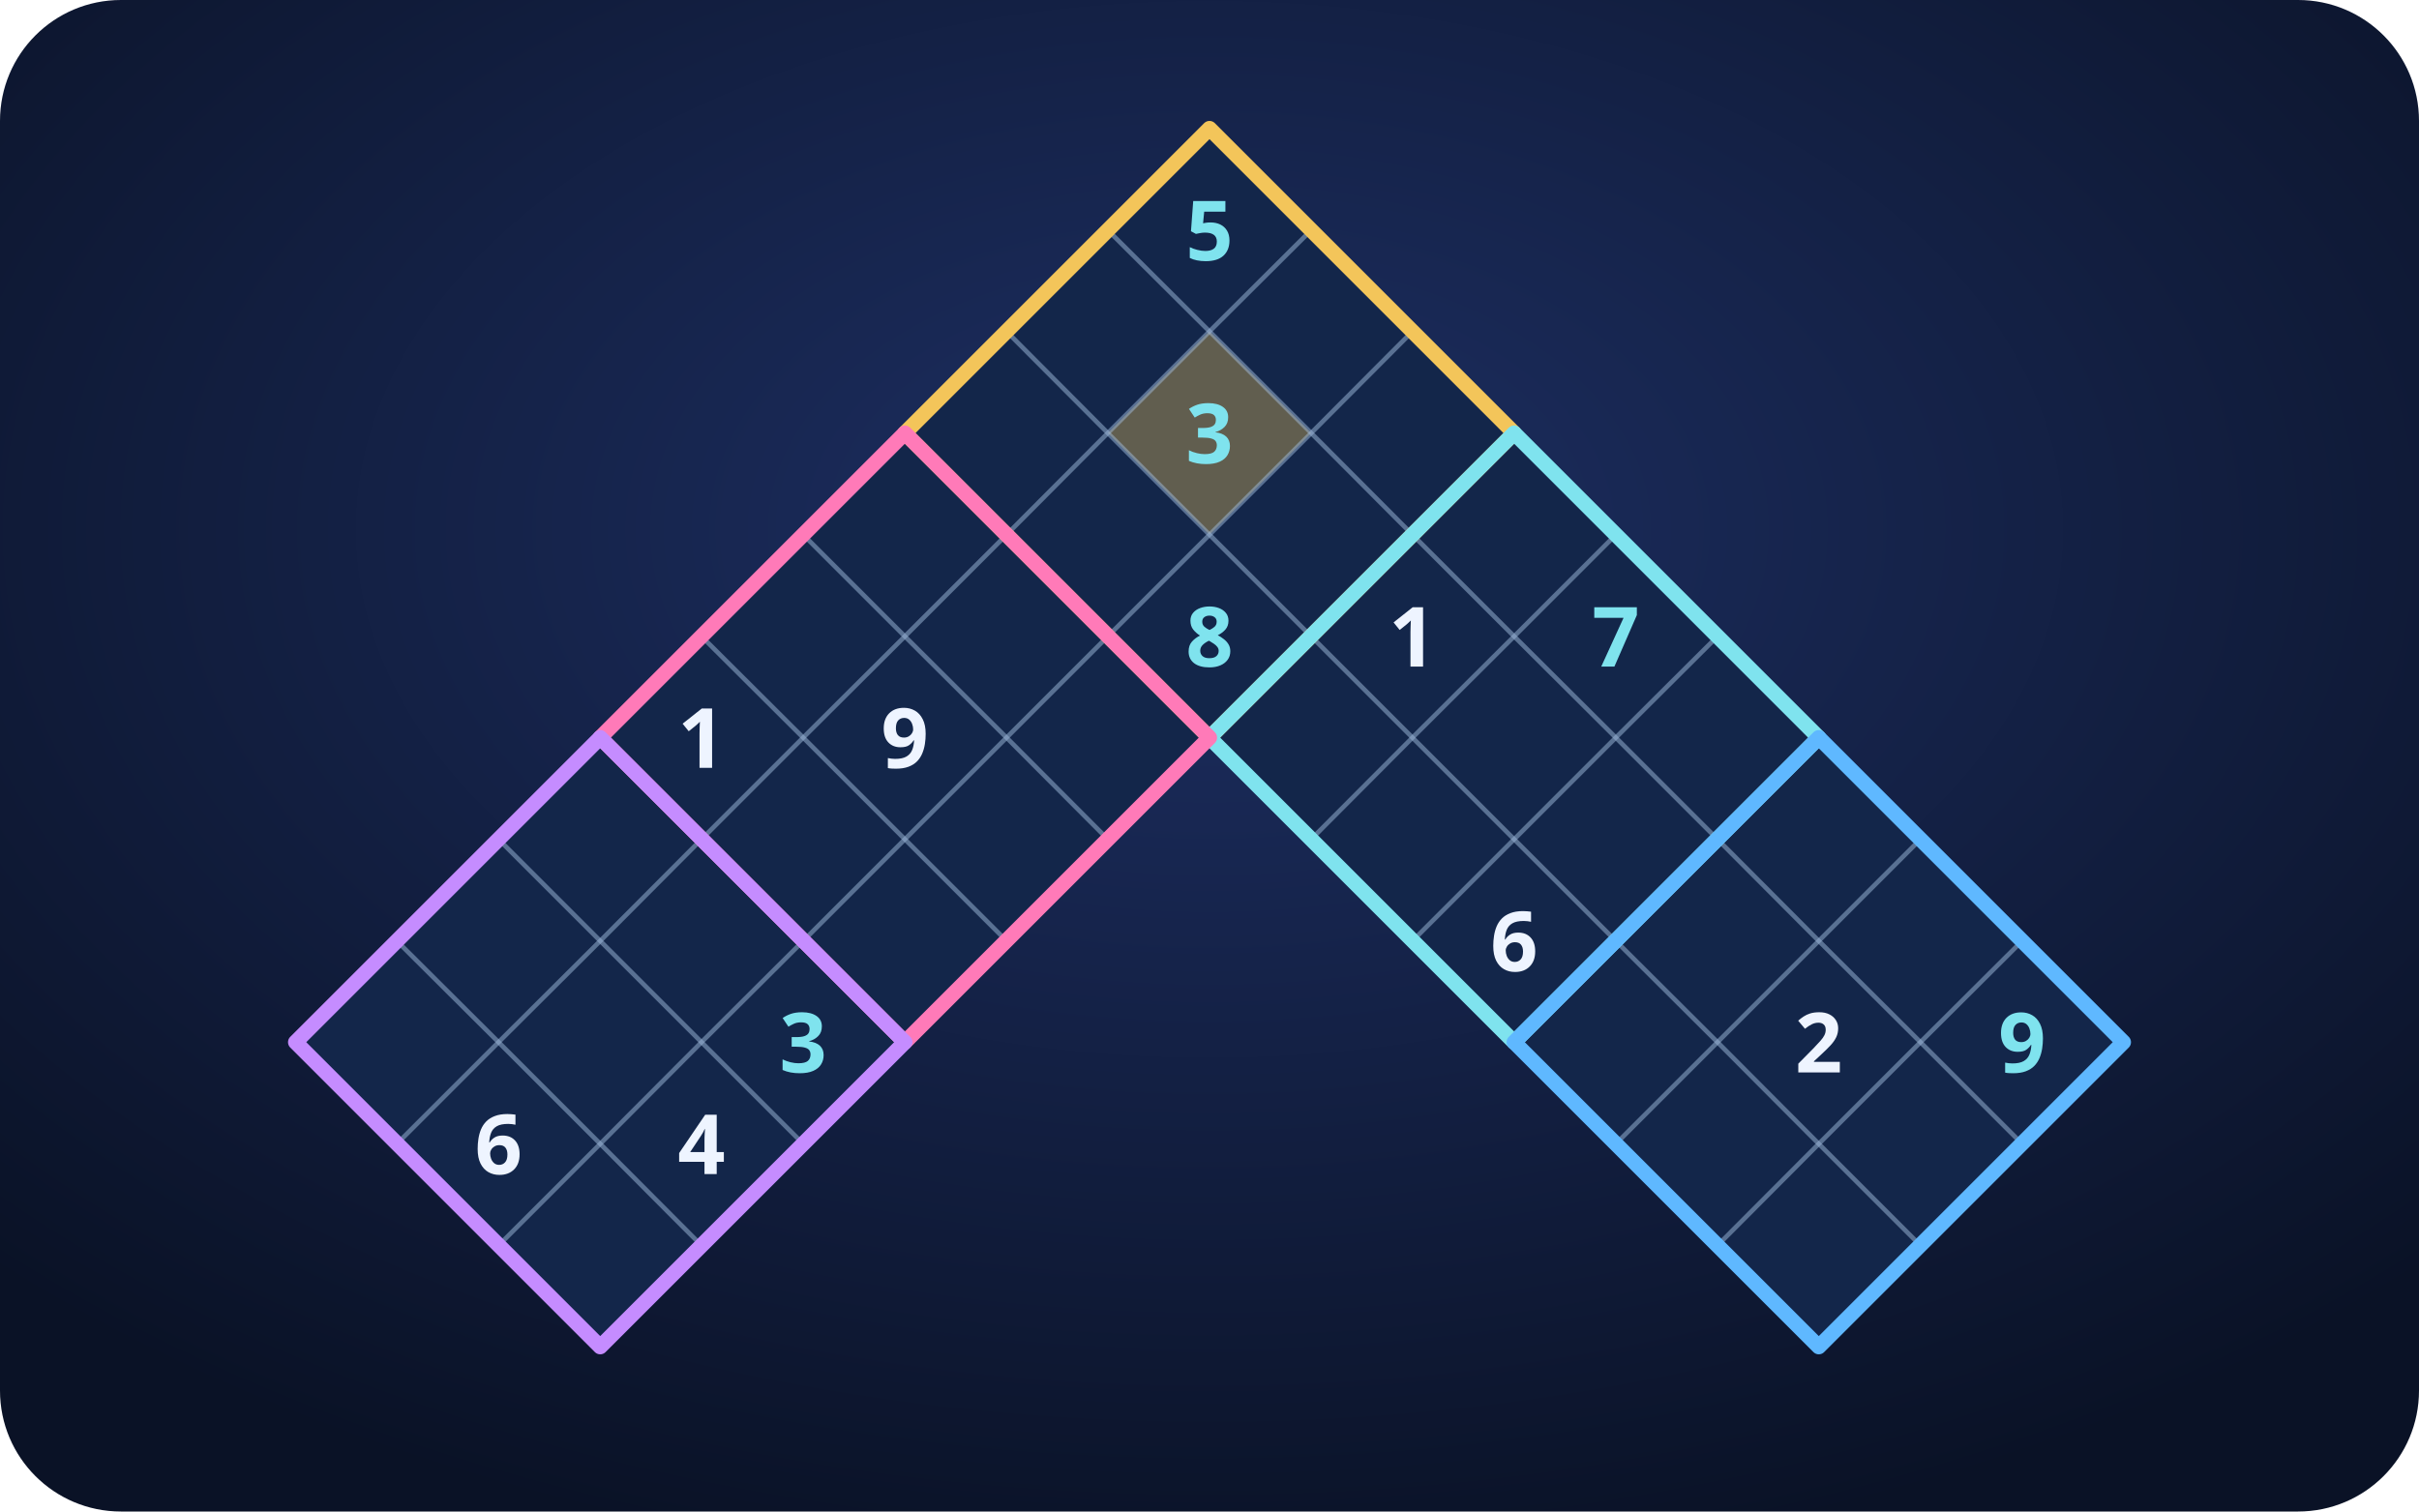
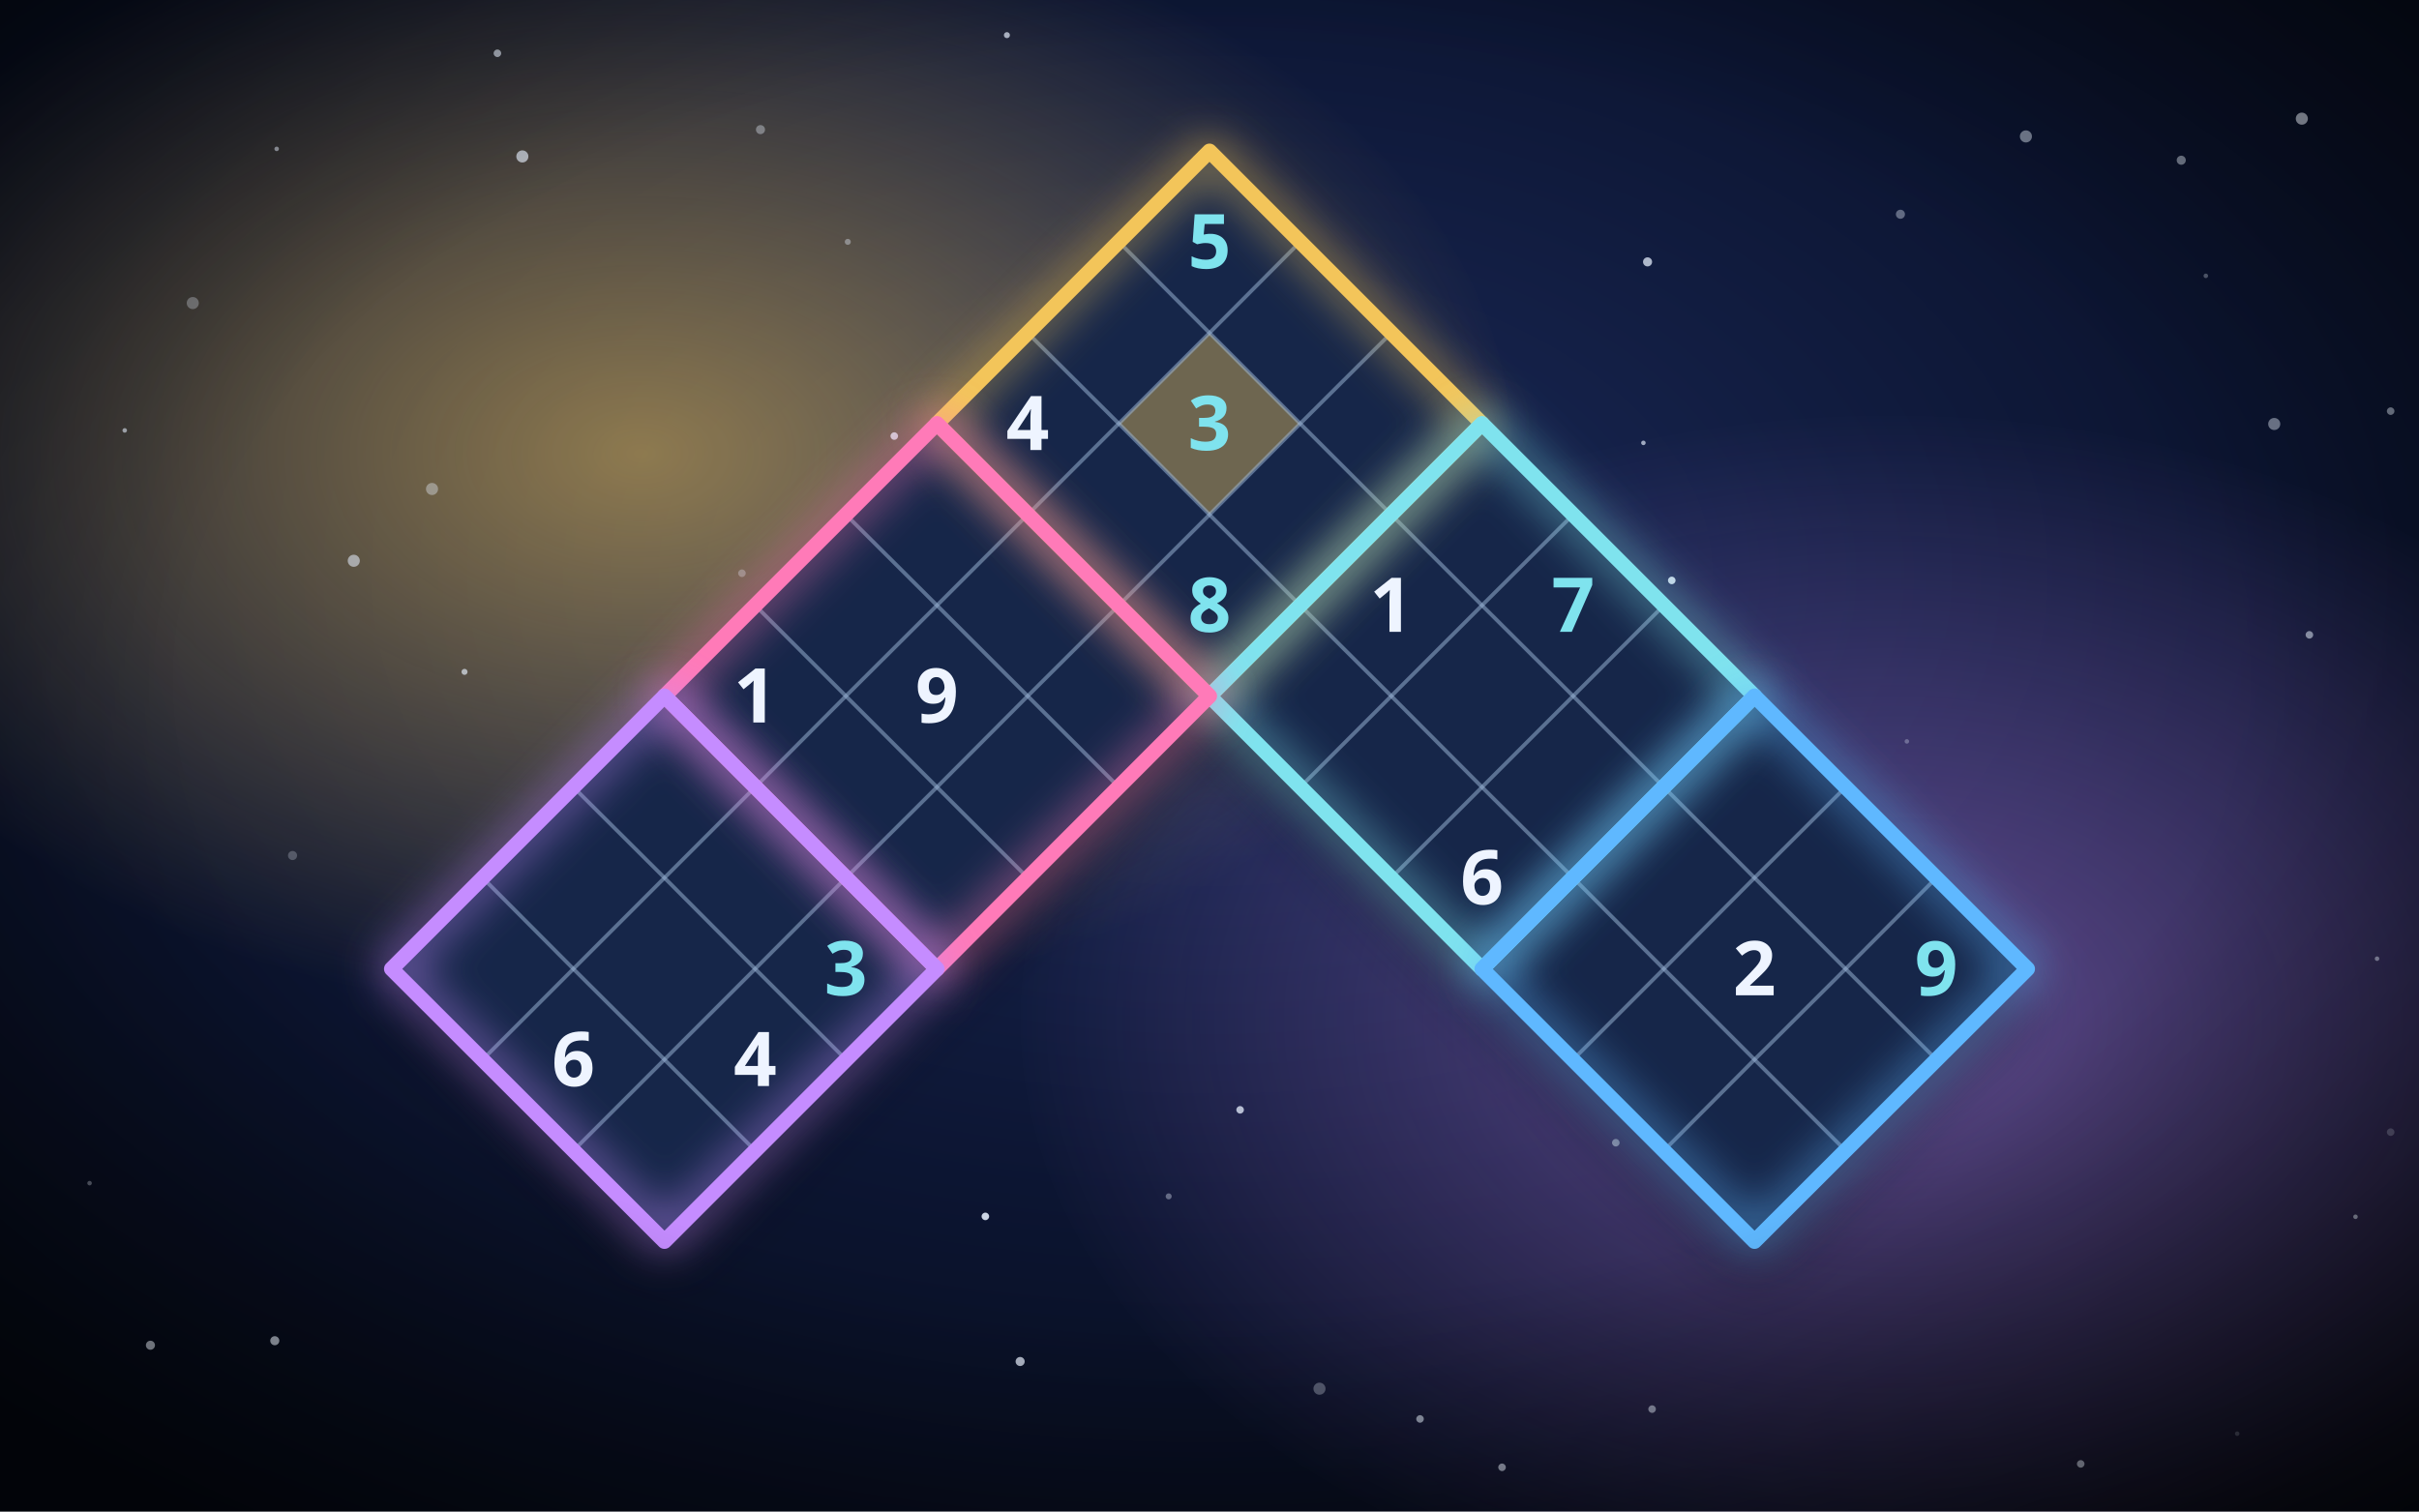
<svg xmlns="http://www.w3.org/2000/svg" viewBox="0 0 640 400">
  <defs>
-     <radialGradient id="g" cx="50%" cy="35%" r="70%">
-       <stop offset="0" stop-color="#1d2f63" />
-       <stop offset="1" stop-color="#0a1226" />
+     <radialGradient id="bg" cx="50%" cy="38%" r="75%">
+       <stop offset="0" stop-color="#1b2a5a" />
+       <stop offset=".55" stop-color="#0c1532" />
+       <stop offset="1" stop-color="#050913" />
    </radialGradient>
+     <radialGradient id="neb1" cx="50%" cy="50%" r="50%">
+       <stop offset="0" stop-color="#f3c55a" stop-opacity=".55" />
+       <stop offset="1" stop-color="#f3c55a" stop-opacity="0" />
+     </radialGradient>
+     <radialGradient id="neb2" cx="50%" cy="50%" r="50%">
+       <stop offset="0" stop-color="#c58cff" stop-opacity=".45" />
+       <stop offset="1" stop-color="#c58cff" stop-opacity="0" />
+     </radialGradient>
+     <radialGradient id="floor" cx="50%" cy="50%" r="50%">
+       <stop offset="0" stop-color="#f3c55a" stop-opacity=".55" />
+       <stop offset="1" stop-color="#f3c55a" stop-opacity="0" />
+     </radialGradient>
+     <radialGradient id="vig" cx="50%" cy="45%" r="70%">
+       <stop offset=".6" stop-color="#000" stop-opacity="0" />
+       <stop offset="1" stop-color="#000" stop-opacity=".55" />
+     </radialGradient>
+     <linearGradient id="chrome" x1="0" y1="0" x2="0" y2="1">
+       <stop offset="0" stop-color="#f6fbff" />
+       <stop offset=".45" stop-color="#9fb0c4" />
+       <stop offset=".55" stop-color="#5d6c80" />
+       <stop offset="1" stop-color="#cfdbe8" />
+     </linearGradient>
+     <filter id="glow" x="-50%" y="-50%" width="200%" height="200%">
+       <feGaussianBlur stdDeviation="6" result="b" />
+       <feMerge>
+         <feMergeNode in="b" />
+         <feMergeNode in="SourceGraphic" />
+       </feMerge>
+     </filter>
+     <filter id="soft" x="-50%" y="-50%" width="200%" height="200%">
+       <feGaussianBlur stdDeviation="10" />
+     </filter>
+     <filter id="shadow" x="-30%" y="-30%" width="160%" height="160%">
+       <feDropShadow dx="0" dy="8" stdDeviation="8" flood-color="#000" flood-opacity=".55" />
+     </filter>
  </defs>
-   <rect width="640" height="400" rx="32" fill="url(#g)" />
-   <polygon points="320.0,34.0 400.6,114.6 320.0,195.2 239.4,114.6" fill="#13264a" />
-   <polygon points="400.6,114.6 481.2,195.2 400.6,275.8 320.0,195.2" fill="#13264a" />
-   <polygon points="481.2,195.2 561.8,275.8 481.2,356.4 400.6,275.8" fill="#13264a" />
-   <polygon points="239.4,114.6 320.0,195.2 239.4,275.8 158.8,195.2" fill="#13264a" />
-   <polygon points="158.8,195.2 239.4,275.8 158.8,356.4 78.2,275.8" fill="#13264a" />
-   <polygon points="320.0,87.7 346.9,114.6 320.0,141.5 293.1,114.6" fill="#f3c55a" fill-opacity=".35" />
-   <polygon points="320.0,34.0 346.9,60.9 320.0,87.7 293.1,60.9" fill="none" stroke="#9fb7d8" stroke-opacity=".3" stroke-width="1.2" />
-   <polygon points="346.9,60.9 373.7,87.7 346.9,114.6 320.0,87.7" fill="none" stroke="#9fb7d8" stroke-opacity=".3" stroke-width="1.2" />
-   <polygon points="373.7,87.7 400.6,114.6 373.7,141.5 346.9,114.6" fill="none" stroke="#9fb7d8" stroke-opacity=".3" stroke-width="1.2" />
-   <polygon points="293.1,60.9 320.0,87.7 293.1,114.6 266.3,87.7" fill="none" stroke="#9fb7d8" stroke-opacity=".3" stroke-width="1.2" />
-   <polygon points="320.0,87.7 346.9,114.6 320.0,141.5 293.1,114.6" fill="none" stroke="#9fb7d8" stroke-opacity=".3" stroke-width="1.2" />
-   <polygon points="346.9,114.6 373.7,141.5 346.9,168.4 320.0,141.5" fill="none" stroke="#9fb7d8" stroke-opacity=".3" stroke-width="1.2" />
-   <polygon points="266.3,87.7 293.1,114.6 266.3,141.5 239.4,114.6" fill="none" stroke="#9fb7d8" stroke-opacity=".3" stroke-width="1.2" />
-   <polygon points="293.1,114.6 320.0,141.5 293.1,168.4 266.3,141.5" fill="none" stroke="#9fb7d8" stroke-opacity=".3" stroke-width="1.2" />
-   <polygon points="320.0,141.5 346.9,168.4 320.0,195.2 293.1,168.4" fill="none" stroke="#9fb7d8" stroke-opacity=".3" stroke-width="1.2" />
-   <polygon points="400.6,114.6 427.5,141.5 400.6,168.4 373.7,141.5" fill="none" stroke="#9fb7d8" stroke-opacity=".3" stroke-width="1.2" />
-   <polygon points="427.5,141.5 454.4,168.4 427.5,195.2 400.6,168.4" fill="none" stroke="#9fb7d8" stroke-opacity=".3" stroke-width="1.2" />
-   <polygon points="454.4,168.4 481.2,195.2 454.4,222.1 427.5,195.2" fill="none" stroke="#9fb7d8" stroke-opacity=".3" stroke-width="1.2" />
-   <polygon points="373.7,141.5 400.6,168.4 373.7,195.2 346.9,168.4" fill="none" stroke="#9fb7d8" stroke-opacity=".3" stroke-width="1.2" />
-   <polygon points="400.6,168.4 427.5,195.2 400.6,222.1 373.7,195.2" fill="none" stroke="#9fb7d8" stroke-opacity=".3" stroke-width="1.2" />
-   <polygon points="427.5,195.2 454.4,222.1 427.5,249.0 400.6,222.1" fill="none" stroke="#9fb7d8" stroke-opacity=".3" stroke-width="1.2" />
-   <polygon points="346.9,168.4 373.7,195.2 346.9,222.1 320.0,195.2" fill="none" stroke="#9fb7d8" stroke-opacity=".3" stroke-width="1.2" />
-   <polygon points="373.7,195.2 400.6,222.1 373.7,249.0 346.9,222.1" fill="none" stroke="#9fb7d8" stroke-opacity=".3" stroke-width="1.2" />
-   <polygon points="400.6,222.1 427.5,249.0 400.6,275.8 373.7,249.0" fill="none" stroke="#9fb7d8" stroke-opacity=".3" stroke-width="1.2" />
-   <polygon points="481.2,195.2 508.1,222.1 481.2,249.0 454.4,222.1" fill="none" stroke="#9fb7d8" stroke-opacity=".3" stroke-width="1.2" />
-   <polygon points="508.1,222.1 535.0,249.0 508.1,275.8 481.2,249.0" fill="none" stroke="#9fb7d8" stroke-opacity=".3" stroke-width="1.2" />
-   <polygon points="535.0,249.0 561.8,275.8 535.0,302.7 508.1,275.8" fill="none" stroke="#9fb7d8" stroke-opacity=".3" stroke-width="1.2" />
-   <polygon points="454.4,222.1 481.2,249.0 454.4,275.8 427.5,249.0" fill="none" stroke="#9fb7d8" stroke-opacity=".3" stroke-width="1.2" />
-   <polygon points="481.2,249.0 508.1,275.8 481.2,302.7 454.4,275.8" fill="none" stroke="#9fb7d8" stroke-opacity=".3" stroke-width="1.2" />
-   <polygon points="508.1,275.8 535.0,302.7 508.1,329.6 481.2,302.7" fill="none" stroke="#9fb7d8" stroke-opacity=".3" stroke-width="1.2" />
-   <polygon points="427.5,249.0 454.4,275.8 427.5,302.7 400.6,275.8" fill="none" stroke="#9fb7d8" stroke-opacity=".3" stroke-width="1.2" />
-   <polygon points="454.4,275.8 481.2,302.7 454.4,329.6 427.5,302.7" fill="none" stroke="#9fb7d8" stroke-opacity=".3" stroke-width="1.2" />
-   <polygon points="481.2,302.7 508.1,329.6 481.2,356.4 454.4,329.6" fill="none" stroke="#9fb7d8" stroke-opacity=".3" stroke-width="1.2" />
-   <polygon points="239.4,114.6 266.3,141.5 239.4,168.4 212.5,141.5" fill="none" stroke="#9fb7d8" stroke-opacity=".3" stroke-width="1.2" />
-   <polygon points="266.3,141.5 293.1,168.4 266.3,195.2 239.4,168.4" fill="none" stroke="#9fb7d8" stroke-opacity=".3" stroke-width="1.2" />
-   <polygon points="293.1,168.4 320.0,195.2 293.1,222.1 266.3,195.2" fill="none" stroke="#9fb7d8" stroke-opacity=".3" stroke-width="1.2" />
-   <polygon points="212.5,141.5 239.4,168.4 212.5,195.2 185.6,168.4" fill="none" stroke="#9fb7d8" stroke-opacity=".3" stroke-width="1.2" />
-   <polygon points="239.4,168.4 266.3,195.2 239.4,222.1 212.5,195.2" fill="none" stroke="#9fb7d8" stroke-opacity=".3" stroke-width="1.2" />
-   <polygon points="266.3,195.2 293.1,222.1 266.3,249.0 239.4,222.1" fill="none" stroke="#9fb7d8" stroke-opacity=".3" stroke-width="1.2" />
-   <polygon points="185.6,168.4 212.5,195.2 185.6,222.1 158.8,195.2" fill="none" stroke="#9fb7d8" stroke-opacity=".3" stroke-width="1.2" />
-   <polygon points="212.5,195.2 239.4,222.1 212.5,249.0 185.6,222.1" fill="none" stroke="#9fb7d8" stroke-opacity=".3" stroke-width="1.2" />
-   <polygon points="239.4,222.1 266.3,249.0 239.4,275.8 212.5,249.0" fill="none" stroke="#9fb7d8" stroke-opacity=".3" stroke-width="1.2" />
-   <polygon points="158.8,195.2 185.6,222.1 158.8,249.0 131.9,222.1" fill="none" stroke="#9fb7d8" stroke-opacity=".3" stroke-width="1.2" />
-   <polygon points="185.6,222.1 212.5,249.0 185.6,275.8 158.8,249.0" fill="none" stroke="#9fb7d8" stroke-opacity=".3" stroke-width="1.2" />
-   <polygon points="212.5,249.0 239.4,275.8 212.5,302.7 185.6,275.8" fill="none" stroke="#9fb7d8" stroke-opacity=".3" stroke-width="1.2" />
-   <polygon points="131.9,222.1 158.8,249.0 131.9,275.8 105.0,249.0" fill="none" stroke="#9fb7d8" stroke-opacity=".3" stroke-width="1.2" />
-   <polygon points="158.8,249.0 185.6,275.8 158.8,302.7 131.9,275.8" fill="none" stroke="#9fb7d8" stroke-opacity=".3" stroke-width="1.2" />
-   <polygon points="185.6,275.8 212.5,302.7 185.6,329.6 158.8,302.7" fill="none" stroke="#9fb7d8" stroke-opacity=".3" stroke-width="1.2" />
-   <polygon points="105.0,249.0 131.9,275.8 105.0,302.7 78.2,275.8" fill="none" stroke="#9fb7d8" stroke-opacity=".3" stroke-width="1.2" />
-   <polygon points="131.9,275.8 158.8,302.7 131.9,329.6 105.0,302.7" fill="none" stroke="#9fb7d8" stroke-opacity=".3" stroke-width="1.2" />
-   <polygon points="158.8,302.7 185.6,329.6 158.8,356.4 131.9,329.6" fill="none" stroke="#9fb7d8" stroke-opacity=".3" stroke-width="1.2" />
-   <polygon points="320.0,34.0 400.6,114.6 320.0,195.2 239.4,114.6" fill="none" stroke="#f3c55a" stroke-width="4" stroke-linejoin="round" />
-   <polygon points="400.6,114.6 481.2,195.2 400.6,275.8 320.0,195.2" fill="none" stroke="#7fe3ee" stroke-width="4" stroke-linejoin="round" />
-   <polygon points="481.2,195.2 561.8,275.8 481.2,356.4 400.6,275.8" fill="none" stroke="#5fb8ff" stroke-width="4" stroke-linejoin="round" />
-   <polygon points="239.4,114.6 320.0,195.2 239.4,275.8 158.8,195.2" fill="none" stroke="#ff7ab8" stroke-width="4" stroke-linejoin="round" />
-   <polygon points="158.8,195.2 239.4,275.8 158.8,356.4 78.2,275.8" fill="none" stroke="#c58cff" stroke-width="4" stroke-linejoin="round" />
-   <text x="320.0" y="68.9" font-family="system-ui,sans-serif" font-size="22" font-weight="800" text-anchor="middle" fill="#7fe3ee">5</text>
-   <text x="320.0" y="122.6" font-family="system-ui,sans-serif" font-size="22" font-weight="800" text-anchor="middle" fill="#7fe3ee">3</text>
-   <text x="320.0" y="176.4" font-family="system-ui,sans-serif" font-size="22" font-weight="800" text-anchor="middle" fill="#7fe3ee">8</text>
-   <text x="427.5" y="176.4" font-family="system-ui,sans-serif" font-size="22" font-weight="800" text-anchor="middle" fill="#7fe3ee">7</text>
-   <text x="481.2" y="283.8" font-family="system-ui,sans-serif" font-size="22" font-weight="800" text-anchor="middle" fill="#eef4ff">2</text>
-   <text x="239.4" y="203.2" font-family="system-ui,sans-serif" font-size="22" font-weight="800" text-anchor="middle" fill="#eef4ff">9</text>
-   <text x="185.6" y="310.7" font-family="system-ui,sans-serif" font-size="22" font-weight="800" text-anchor="middle" fill="#eef4ff">4</text>
-   <text x="400.6" y="257.0" font-family="system-ui,sans-serif" font-size="22" font-weight="800" text-anchor="middle" fill="#eef4ff">6</text>
-   <text x="185.6" y="203.2" font-family="system-ui,sans-serif" font-size="22" font-weight="800" text-anchor="middle" fill="#eef4ff">1</text>
-   <text x="131.9" y="310.7" font-family="system-ui,sans-serif" font-size="22" font-weight="800" text-anchor="middle" fill="#eef4ff">6</text>
-   <text x="373.7" y="176.4" font-family="system-ui,sans-serif" font-size="22" font-weight="800" text-anchor="middle" fill="#eef4ff">1</text>
-   <text x="535.0" y="283.8" font-family="system-ui,sans-serif" font-size="22" font-weight="800" text-anchor="middle" fill="#7fe3ee">9</text>
-   <text x="212.5" y="283.8" font-family="system-ui,sans-serif" font-size="22" font-weight="800" text-anchor="middle" fill="#7fe3ee">3</text>
+   <rect width="640" height="400" fill="url(#bg)" />
+   <ellipse cx="170" cy="120" rx="230" ry="150" fill="url(#neb1)" />
+   <ellipse cx="500" cy="270" rx="230" ry="160" fill="url(#neb2)" />
+   <circle cx="591.9" cy="379.4" r="0.6" fill="#e8f1ff" opacity="0.26" />
+   <circle cx="196.3" cy="151.7" r="1" fill="#e8f1ff" opacity="0.33" />
+   <circle cx="122.9" cy="177.8" r="0.8" fill="#e8f1ff" opacity="0.65" />
+   <circle cx="577.1" cy="42.4" r="1.2" fill="#e8f1ff" opacity="0.52" />
+   <circle cx="328.1" cy="293.7" r="1" fill="#e8f1ff" opacity="0.75" />
+   <circle cx="131.6" cy="14.1" r="1" fill="#e8f1ff" opacity="0.68" />
+   <circle cx="397.4" cy="388.3" r="1" fill="#e8f1ff" opacity="0.62" />
+   <circle cx="550.5" cy="387.4" r="1" fill="#e8f1ff" opacity="0.68" />
+   <circle cx="201.2" cy="34.3" r="1.2" fill="#e8f1ff" opacity="0.37" />
+   <circle cx="309.2" cy="316.6" r="0.8" fill="#e8f1ff" opacity="0.37" />
+   <circle cx="114.3" cy="129.4" r="1.6" fill="#e8f1ff" opacity="0.38" />
+   <circle cx="73.2" cy="39.4" r="0.6" fill="#e8f1ff" opacity="0.62" />
+   <circle cx="601.7" cy="112.2" r="1.6" fill="#e8f1ff" opacity="0.47" />
+   <circle cx="236.6" cy="115.4" r="1" fill="#e8f1ff" opacity="0.83" />
+   <circle cx="291.0" cy="87.3" r="0.8" fill="#e8f1ff" opacity="0.32" />
+   <circle cx="501.6" cy="282.9" r="1.2" fill="#e8f1ff" opacity="0.40" />
+   <circle cx="349.1" cy="367.5" r="1.6" fill="#e8f1ff" opacity="0.32" />
+   <circle cx="245.1" cy="179.7" r="0.6" fill="#e8f1ff" opacity="0.29" />
+   <circle cx="266.4" cy="9.3" r="0.8" fill="#e8f1ff" opacity="0.70" />
+   <circle cx="623.2" cy="322.0" r="0.6" fill="#e8f1ff" opacity="0.60" />
+   <circle cx="632.5" cy="299.6" r="1" fill="#e8f1ff" opacity="0.26" />
+   <circle cx="504.5" cy="196.2" r="0.6" fill="#e8f1ff" opacity="0.30" />
+   <circle cx="298.2" cy="78.7" r="1.2" fill="#e8f1ff" opacity="0.87" />
+   <circle cx="138.2" cy="41.4" r="1.6" fill="#e8f1ff" opacity="0.67" />
+   <circle cx="442.0" cy="223.2" r="0.8" fill="#e8f1ff" opacity="0.41" />
+   <circle cx="269.9" cy="360.3" r="1.2" fill="#e8f1ff" opacity="0.75" />
+   <circle cx="420.2" cy="165.8" r="0.8" fill="#e8f1ff" opacity="0.83" />
+   <circle cx="440.2" cy="165.0" r="0.8" fill="#e8f1ff" opacity="0.60" />
+   <circle cx="272.1" cy="119.5" r="1.6" fill="#e8f1ff" opacity="0.65" />
+   <circle cx="33.0" cy="113.9" r="0.6" fill="#e8f1ff" opacity="0.66" />
+   <circle cx="212.8" cy="223.7" r="1.2" fill="#e8f1ff" opacity="0.41" />
+   <circle cx="609.0" cy="31.4" r="1.6" fill="#e8f1ff" opacity="0.70" />
+   <circle cx="72.7" cy="354.8" r="1.2" fill="#e8f1ff" opacity="0.77" />
+   <circle cx="632.5" cy="108.8" r="1" fill="#e8f1ff" opacity="0.50" />
+   <circle cx="502.8" cy="56.7" r="1.2" fill="#e8f1ff" opacity="0.38" />
+   <circle cx="435.9" cy="69.3" r="1.2" fill="#e8f1ff" opacity="0.73" />
+   <circle cx="611.0" cy="168.0" r="1" fill="#e8f1ff" opacity="0.56" />
+   <circle cx="441.0" cy="215.7" r="1.6" fill="#e8f1ff" opacity="0.37" />
+   <circle cx="340.8" cy="106.2" r="0.6" fill="#e8f1ff" opacity="0.40" />
+   <circle cx="39.8" cy="356.0" r="1.2" fill="#e8f1ff" opacity="0.76" />
+   <circle cx="431.0" cy="242.0" r="1" fill="#e8f1ff" opacity="0.69" />
+   <circle cx="260.7" cy="321.9" r="1" fill="#e8f1ff" opacity="0.87" />
+   <circle cx="218.4" cy="155.0" r="1.2" fill="#e8f1ff" opacity="0.83" />
+   <circle cx="427.5" cy="302.4" r="1" fill="#e8f1ff" opacity="0.60" />
+   <circle cx="442.3" cy="153.6" r="1" fill="#e8f1ff" opacity="0.89" />
+   <circle cx="93.6" cy="148.4" r="1.6" fill="#e8f1ff" opacity="0.55" />
+   <circle cx="77.4" cy="226.4" r="1.2" fill="#e8f1ff" opacity="0.25" />
+   <circle cx="23.7" cy="313.1" r="0.6" fill="#e8f1ff" opacity="0.41" />
+   <circle cx="628.9" cy="253.7" r="0.6" fill="#e8f1ff" opacity="0.51" />
+   <circle cx="51.0" cy="80.2" r="1.6" fill="#e8f1ff" opacity="0.35" />
+   <circle cx="536.0" cy="36.1" r="1.6" fill="#e8f1ff" opacity="0.51" />
+   <circle cx="434.8" cy="117.2" r="0.6" fill="#e8f1ff" opacity="0.66" />
+   <circle cx="445.7" cy="242.0" r="0.6" fill="#e8f1ff" opacity="0.88" />
+   <circle cx="583.6" cy="73.0" r="0.6" fill="#e8f1ff" opacity="0.34" />
+   <circle cx="437.1" cy="372.9" r="1" fill="#e8f1ff" opacity="0.55" />
+   <circle cx="453.8" cy="227.9" r="0.6" fill="#e8f1ff" opacity="0.78" />
+   <circle cx="385.9" cy="236.6" r="1" fill="#e8f1ff" opacity="0.27" />
+   <circle cx="224.3" cy="64.0" r="0.8" fill="#e8f1ff" opacity="0.38" />
+   <circle cx="273.0" cy="126.7" r="1.6" fill="#e8f1ff" opacity="0.39" />
+   <circle cx="375.7" cy="375.5" r="1" fill="#e8f1ff" opacity="0.60" />
+   <g filter="url(#shadow)">
+     <polygon points="320.0,40.0 392.1,112.1 320.0,184.2 247.9,112.1" fill="#13264a" />
+     <polygon points="392.1,112.1 464.2,184.2 392.1,256.4 320.0,184.2" fill="#13264a" />
+     <polygon points="464.2,184.2 536.4,256.4 464.2,328.5 392.1,256.4" fill="#13264a" />
+     <polygon points="247.9,112.1 320.0,184.2 247.9,256.4 175.8,184.2" fill="#13264a" />
+     <polygon points="175.8,184.2 247.9,256.4 175.8,328.5 103.6,256.4" fill="#13264a" />
+   </g>
+   <polygon points="320.0,88.1 344.0,112.1 320.0,136.2 296.0,112.1" fill="#f3c55a" fill-opacity=".4" />
+   <polygon points="320.0,40.0 344.0,64.0 320.0,88.1 296.0,64.0" fill="none" stroke="#9fb7d8" stroke-opacity=".3" />
+   <polygon points="344.0,64.0 368.1,88.1 344.0,112.1 320.0,88.1" fill="none" stroke="#9fb7d8" stroke-opacity=".3" />
+   <polygon points="368.1,88.1 392.1,112.1 368.1,136.2 344.0,112.1" fill="none" stroke="#9fb7d8" stroke-opacity=".3" />
+   <polygon points="296.0,64.0 320.0,88.1 296.0,112.1 271.9,88.1" fill="none" stroke="#9fb7d8" stroke-opacity=".3" />
+   <polygon points="320.0,88.1 344.0,112.1 320.0,136.2 296.0,112.1" fill="none" stroke="#9fb7d8" stroke-opacity=".3" />
+   <polygon points="344.0,112.1 368.1,136.2 344.0,160.2 320.0,136.2" fill="none" stroke="#9fb7d8" stroke-opacity=".3" />
+   <polygon points="271.9,88.1 296.0,112.1 271.9,136.2 247.9,112.1" fill="none" stroke="#9fb7d8" stroke-opacity=".3" />
+   <polygon points="296.0,112.1 320.0,136.2 296.0,160.2 271.9,136.2" fill="none" stroke="#9fb7d8" stroke-opacity=".3" />
+   <polygon points="320.0,136.2 344.0,160.2 320.0,184.2 296.0,160.2" fill="none" stroke="#9fb7d8" stroke-opacity=".3" />
+   <polygon points="392.1,112.1 416.2,136.2 392.1,160.2 368.1,136.2" fill="none" stroke="#9fb7d8" stroke-opacity=".3" />
+   <polygon points="416.2,136.2 440.2,160.2 416.2,184.2 392.1,160.2" fill="none" stroke="#9fb7d8" stroke-opacity=".3" />
+   <polygon points="440.2,160.2 464.2,184.2 440.2,208.3 416.2,184.2" fill="none" stroke="#9fb7d8" stroke-opacity=".3" />
+   <polygon points="368.1,136.2 392.1,160.2 368.1,184.2 344.0,160.2" fill="none" stroke="#9fb7d8" stroke-opacity=".3" />
+   <polygon points="392.1,160.2 416.2,184.2 392.1,208.3 368.1,184.2" fill="none" stroke="#9fb7d8" stroke-opacity=".3" />
+   <polygon points="416.2,184.2 440.2,208.3 416.2,232.3 392.1,208.3" fill="none" stroke="#9fb7d8" stroke-opacity=".3" />
+   <polygon points="344.0,160.2 368.1,184.2 344.0,208.3 320.0,184.2" fill="none" stroke="#9fb7d8" stroke-opacity=".3" />
+   <polygon points="368.1,184.2 392.1,208.3 368.1,232.3 344.0,208.3" fill="none" stroke="#9fb7d8" stroke-opacity=".3" />
+   <polygon points="392.1,208.3 416.2,232.3 392.1,256.4 368.1,232.3" fill="none" stroke="#9fb7d8" stroke-opacity=".3" />
+   <polygon points="464.2,184.2 488.3,208.3 464.2,232.3 440.2,208.3" fill="none" stroke="#9fb7d8" stroke-opacity=".3" />
+   <polygon points="488.3,208.3 512.3,232.3 488.3,256.4 464.2,232.3" fill="none" stroke="#9fb7d8" stroke-opacity=".3" />
+   <polygon points="512.3,232.3 536.4,256.4 512.3,280.4 488.3,256.4" fill="none" stroke="#9fb7d8" stroke-opacity=".3" />
+   <polygon points="440.2,208.3 464.2,232.3 440.2,256.4 416.2,232.3" fill="none" stroke="#9fb7d8" stroke-opacity=".3" />
+   <polygon points="464.2,232.3 488.3,256.4 464.2,280.4 440.2,256.4" fill="none" stroke="#9fb7d8" stroke-opacity=".3" />
+   <polygon points="488.3,256.4 512.3,280.4 488.3,304.5 464.2,280.4" fill="none" stroke="#9fb7d8" stroke-opacity=".3" />
+   <polygon points="416.2,232.3 440.2,256.4 416.2,280.4 392.1,256.4" fill="none" stroke="#9fb7d8" stroke-opacity=".3" />
+   <polygon points="440.2,256.4 464.2,280.4 440.2,304.5 416.2,280.4" fill="none" stroke="#9fb7d8" stroke-opacity=".3" />
+   <polygon points="464.2,280.4 488.3,304.5 464.2,328.5 440.2,304.5" fill="none" stroke="#9fb7d8" stroke-opacity=".3" />
+   <polygon points="247.9,112.1 271.9,136.2 247.9,160.2 223.8,136.2" fill="none" stroke="#9fb7d8" stroke-opacity=".3" />
+   <polygon points="271.9,136.2 296.0,160.2 271.9,184.2 247.9,160.2" fill="none" stroke="#9fb7d8" stroke-opacity=".3" />
+   <polygon points="296.0,160.2 320.0,184.2 296.0,208.3 271.9,184.2" fill="none" stroke="#9fb7d8" stroke-opacity=".3" />
+   <polygon points="223.8,136.2 247.9,160.2 223.8,184.2 199.8,160.2" fill="none" stroke="#9fb7d8" stroke-opacity=".3" />
+   <polygon points="247.9,160.2 271.9,184.2 247.9,208.3 223.8,184.2" fill="none" stroke="#9fb7d8" stroke-opacity=".3" />
+   <polygon points="271.9,184.2 296.0,208.3 271.9,232.3 247.9,208.3" fill="none" stroke="#9fb7d8" stroke-opacity=".3" />
+   <polygon points="199.8,160.2 223.8,184.2 199.8,208.3 175.8,184.2" fill="none" stroke="#9fb7d8" stroke-opacity=".3" />
+   <polygon points="223.8,184.2 247.9,208.3 223.8,232.3 199.8,208.3" fill="none" stroke="#9fb7d8" stroke-opacity=".3" />
+   <polygon points="247.9,208.3 271.9,232.3 247.9,256.4 223.8,232.3" fill="none" stroke="#9fb7d8" stroke-opacity=".3" />
+   <polygon points="175.8,184.2 199.8,208.3 175.8,232.3 151.7,208.3" fill="none" stroke="#9fb7d8" stroke-opacity=".3" />
+   <polygon points="199.8,208.3 223.8,232.3 199.8,256.4 175.8,232.3" fill="none" stroke="#9fb7d8" stroke-opacity=".3" />
+   <polygon points="223.8,232.3 247.9,256.4 223.8,280.4 199.8,256.4" fill="none" stroke="#9fb7d8" stroke-opacity=".3" />
+   <polygon points="151.7,208.3 175.8,232.3 151.7,256.4 127.7,232.3" fill="none" stroke="#9fb7d8" stroke-opacity=".3" />
+   <polygon points="175.8,232.3 199.8,256.4 175.8,280.4 151.7,256.4" fill="none" stroke="#9fb7d8" stroke-opacity=".3" />
+   <polygon points="199.8,256.4 223.8,280.4 199.8,304.5 175.8,280.4" fill="none" stroke="#9fb7d8" stroke-opacity=".3" />
+   <polygon points="127.7,232.3 151.7,256.4 127.7,280.4 103.6,256.4" fill="none" stroke="#9fb7d8" stroke-opacity=".3" />
+   <polygon points="151.7,256.4 175.8,280.4 151.7,304.5 127.7,280.4" fill="none" stroke="#9fb7d8" stroke-opacity=".3" />
+   <polygon points="175.8,280.4 199.8,304.5 175.8,328.5 151.7,304.5" fill="none" stroke="#9fb7d8" stroke-opacity=".3" />
+   <polygon points="320.0,40.0 392.1,112.1 320.0,184.2 247.9,112.1" fill="none" stroke="#f3c55a" stroke-width="4" stroke-linejoin="round" filter="url(#glow)" />
+   <polygon points="392.1,112.1 464.2,184.2 392.1,256.4 320.0,184.2" fill="none" stroke="#7fe3ee" stroke-width="4" stroke-linejoin="round" filter="url(#glow)" />
+   <polygon points="464.2,184.2 536.4,256.4 464.2,328.5 392.1,256.4" fill="none" stroke="#5fb8ff" stroke-width="4" stroke-linejoin="round" filter="url(#glow)" />
+   <polygon points="247.9,112.1 320.0,184.2 247.9,256.4 175.8,184.2" fill="none" stroke="#ff7ab8" stroke-width="4" stroke-linejoin="round" filter="url(#glow)" />
+   <polygon points="175.8,184.2 247.9,256.4 175.8,328.5 103.6,256.4" fill="none" stroke="#c58cff" stroke-width="4" stroke-linejoin="round" filter="url(#glow)" />
+   <text x="320.0" y="71.0" font-family="system-ui" font-size="20" font-weight="800" text-anchor="middle" fill="#7fe3ee">5</text>
+   <text x="320.0" y="119.1" font-family="system-ui" font-size="20" font-weight="800" text-anchor="middle" fill="#7fe3ee">3</text>
+   <text x="320.0" y="167.2" font-family="system-ui" font-size="20" font-weight="800" text-anchor="middle" fill="#7fe3ee">8</text>
+   <text x="416.2" y="167.2" font-family="system-ui" font-size="20" font-weight="800" text-anchor="middle" fill="#7fe3ee">7</text>
+   <text x="464.2" y="263.4" font-family="system-ui" font-size="20" font-weight="800" text-anchor="middle" fill="#eef4ff">2</text>
+   <text x="247.9" y="191.2" font-family="system-ui" font-size="20" font-weight="800" text-anchor="middle" fill="#eef4ff">9</text>
+   <text x="199.8" y="287.4" font-family="system-ui" font-size="20" font-weight="800" text-anchor="middle" fill="#eef4ff">4</text>
+   <text x="392.1" y="239.3" font-family="system-ui" font-size="20" font-weight="800" text-anchor="middle" fill="#eef4ff">6</text>
+   <text x="199.8" y="191.2" font-family="system-ui" font-size="20" font-weight="800" text-anchor="middle" fill="#eef4ff">1</text>
+   <text x="151.7" y="287.4" font-family="system-ui" font-size="20" font-weight="800" text-anchor="middle" fill="#eef4ff">6</text>
+   <text x="368.1" y="167.2" font-family="system-ui" font-size="20" font-weight="800" text-anchor="middle" fill="#eef4ff">1</text>
+   <text x="512.3" y="263.4" font-family="system-ui" font-size="20" font-weight="800" text-anchor="middle" fill="#7fe3ee">9</text>
+   <text x="223.8" y="263.4" font-family="system-ui" font-size="20" font-weight="800" text-anchor="middle" fill="#7fe3ee">3</text>
+   <text x="271.9" y="119.1" font-family="system-ui" font-size="20" font-weight="800" text-anchor="middle" fill="#eef4ff">4</text>
+   <rect width="640" height="400" fill="url(#vig)" />
</svg>
